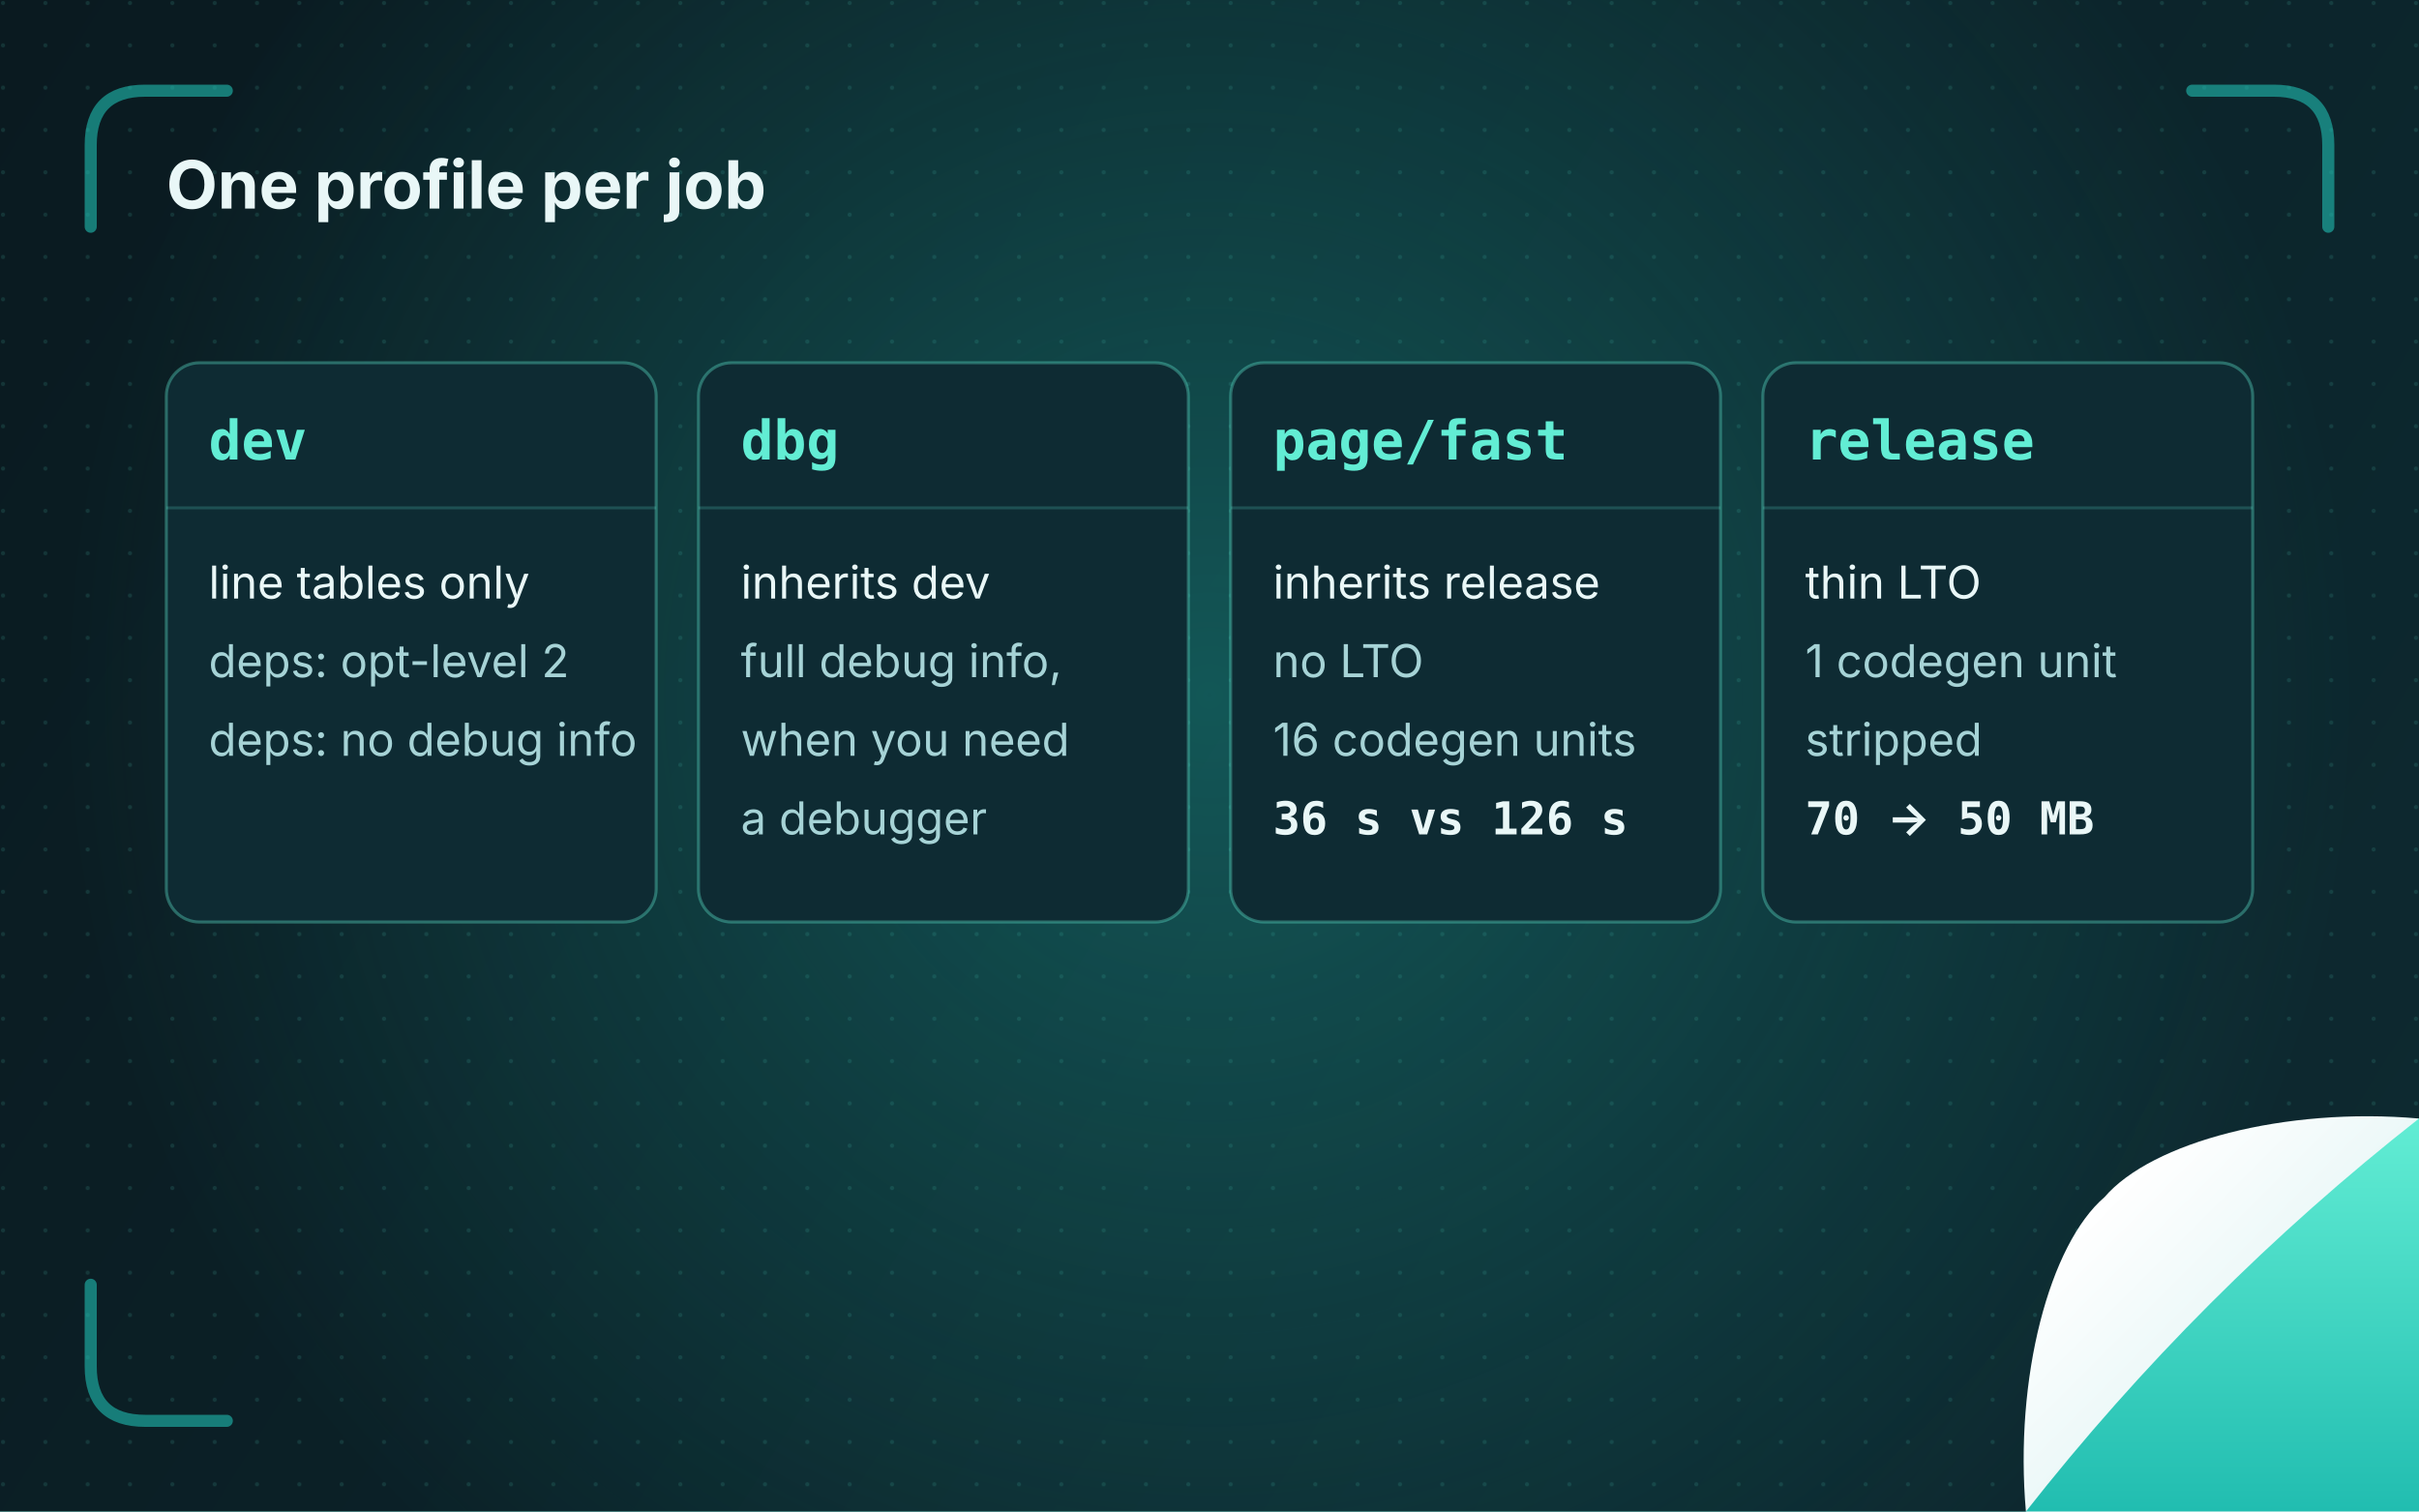
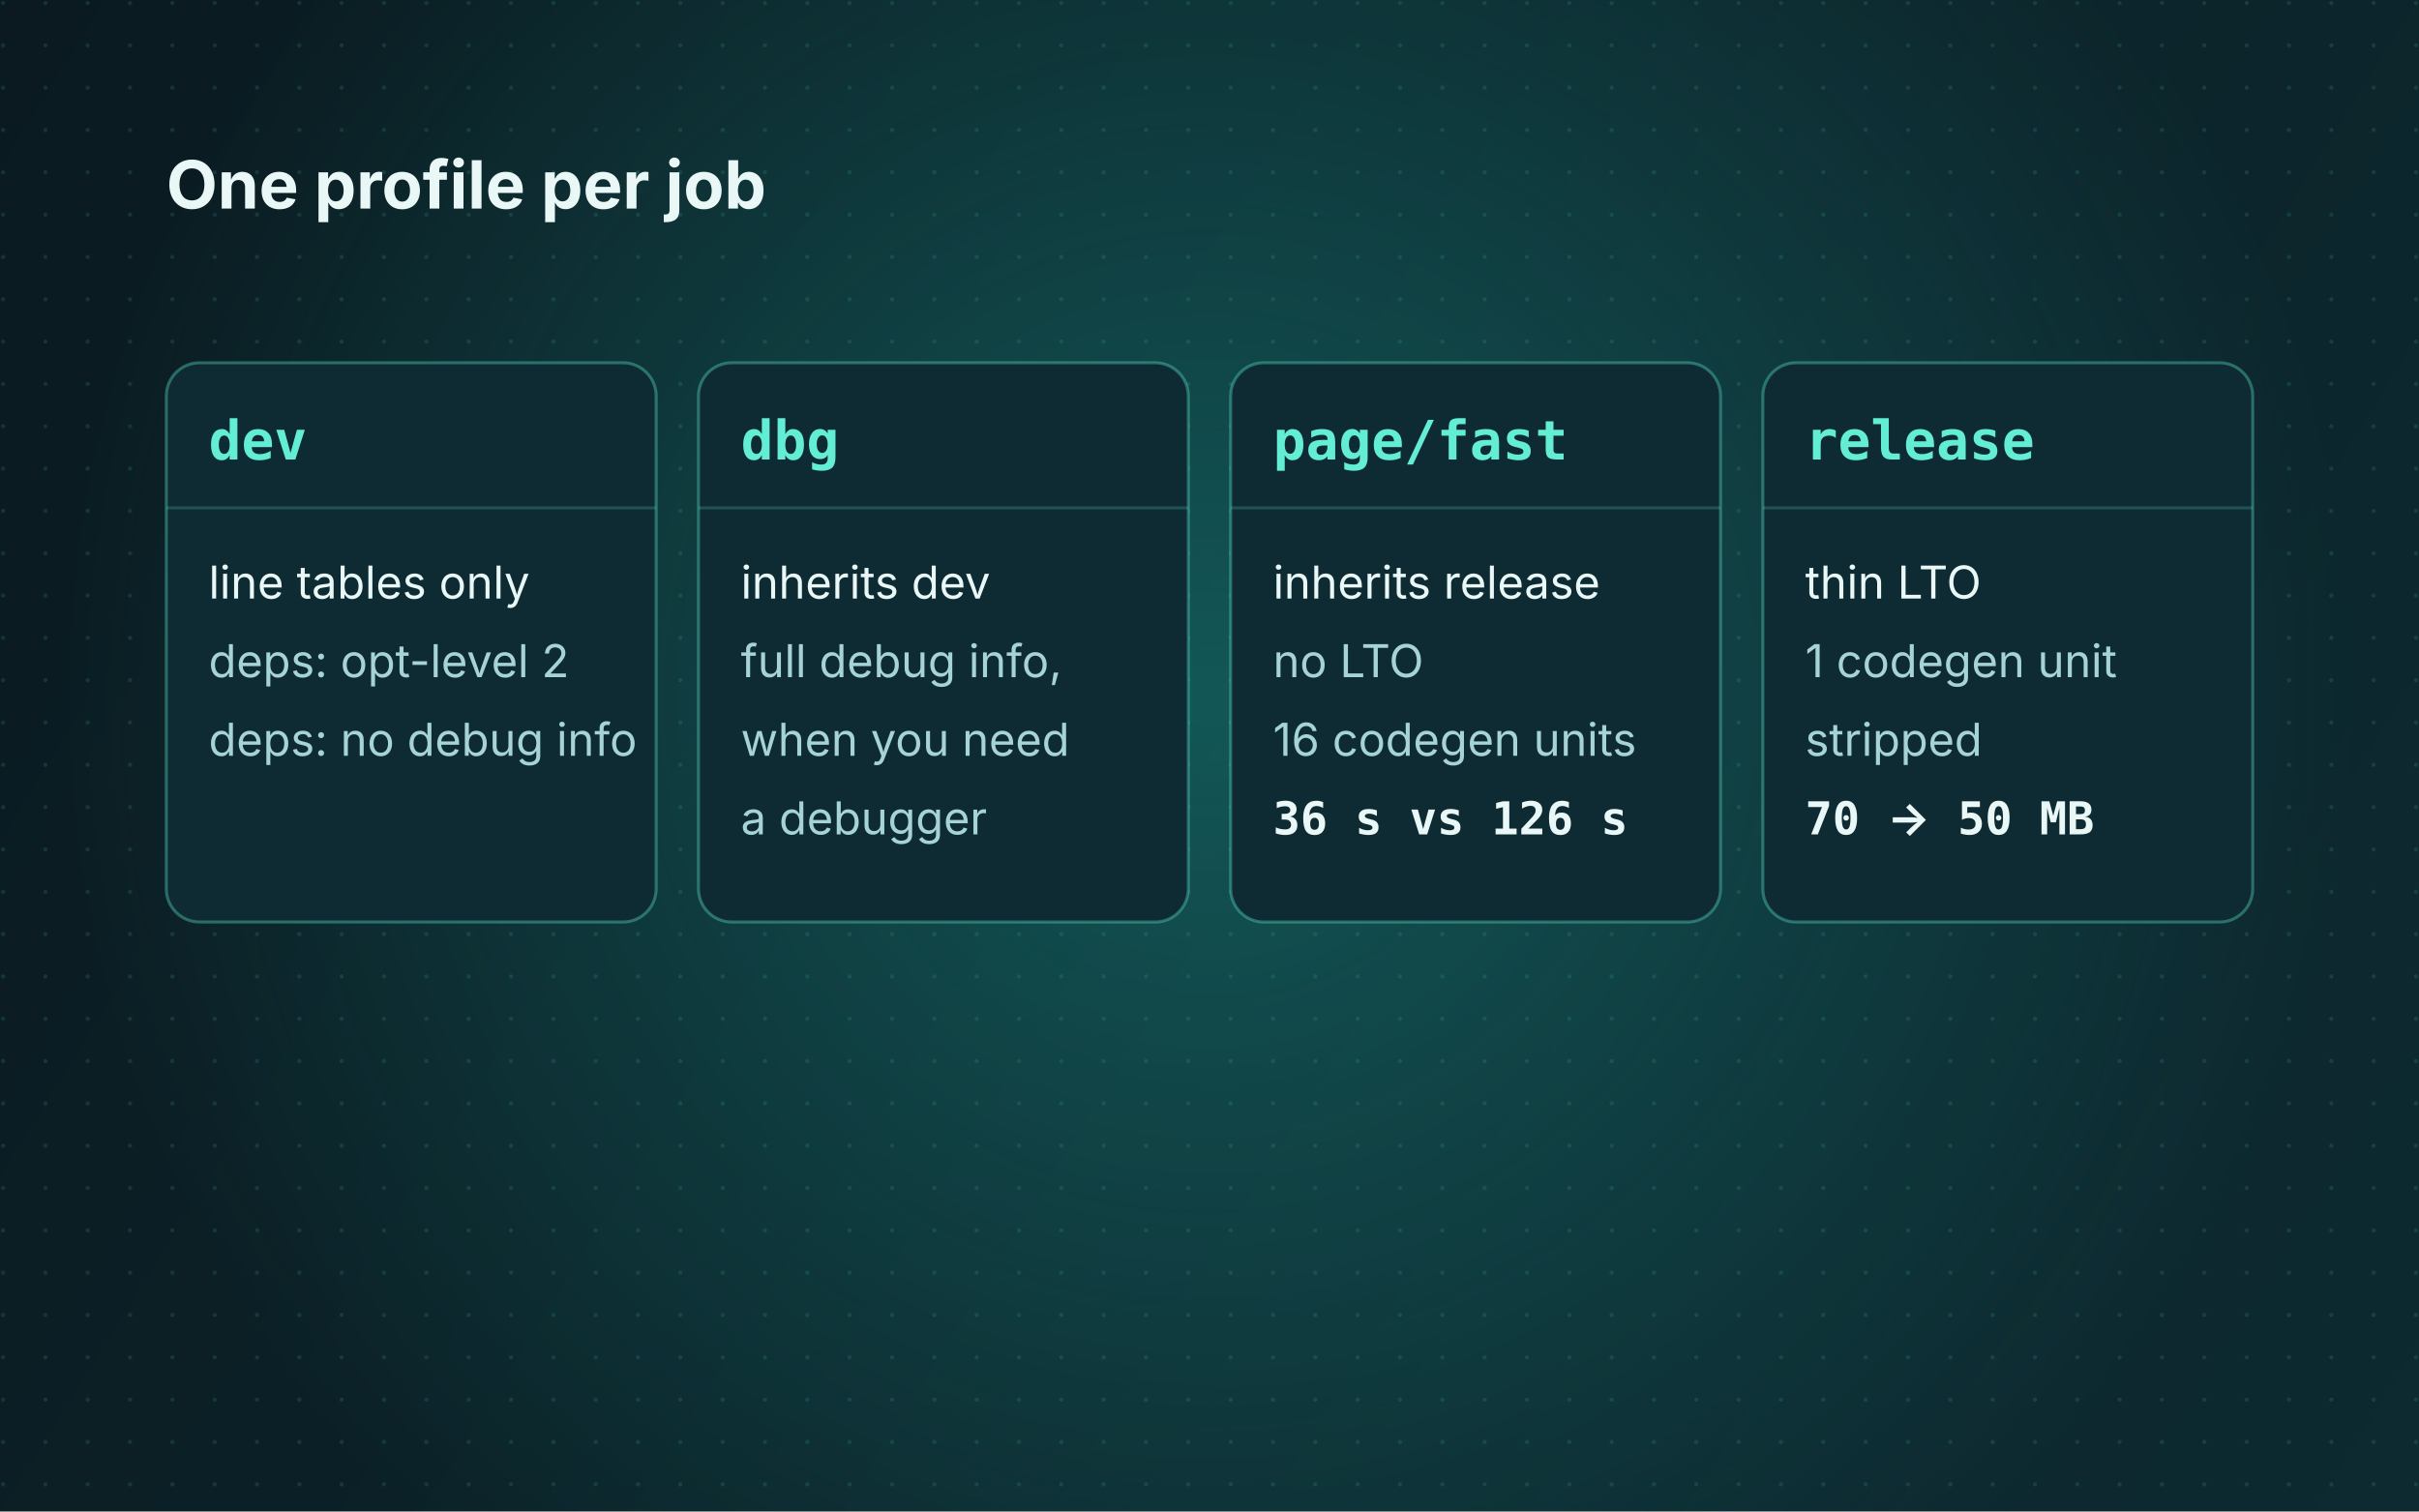
<svg xmlns="http://www.w3.org/2000/svg" width="1600" height="1000" viewBox="0 0 1600 1000" role="img">
  <defs>
    <linearGradient id="dg-pf-bg" x1="0" y1="0" x2="1600" y2="1000" gradientUnits="userSpaceOnUse">
      <stop offset="0" stop-color="#0A1A20" />
      <stop offset="1" stop-color="#0D2A31" />
    </linearGradient>
    <radialGradient id="dg-pf-glow" cx="800" cy="460" r="760" gradientUnits="userSpaceOnUse">
      <stop offset="0" stop-color="#21BDB0" stop-opacity="0.34" />
      <stop offset="1" stop-color="#21BDB0" stop-opacity="0" />
    </radialGradient>
    <linearGradient id="dg-pf-tile" x1="0" y1="0" x2="0" y2="1">
      <stop offset="0" stop-color="#62EDD4" />
      <stop offset="0.55" stop-color="#21BDB0" />
      <stop offset="1" stop-color="#1388A6" />
    </linearGradient>
-     <linearGradient id="dg-pf-back" x1="0" y1="740" x2="0" y2="1000" gradientUnits="userSpaceOnUse">
-       <stop offset="0" stop-color="#62EDD4" />
-       <stop offset="1" stop-color="#21BDB0" />
-     </linearGradient>
-     <linearGradient id="dg-pf-flap" x1="1574" y1="974" x2="1392" y2="792" gradientUnits="userSpaceOnUse">
-       <stop offset="0" stop-color="#A6D3D6" />
-       <stop offset="0.5" stop-color="#E9F7F7" />
-       <stop offset="1" stop-color="#FFFFFF" />
-     </linearGradient>
    <linearGradient id="dg-pf-line" x1="0" y1="0" x2="1" y2="0">
      <stop offset="0" stop-color="#62EDD4" stop-opacity="0" />
      <stop offset="0.5" stop-color="#62EDD4" />
      <stop offset="1" stop-color="#62EDD4" stop-opacity="0" />
    </linearGradient>
    <pattern id="dg-pf-dots" width="28" height="28" patternUnits="userSpaceOnUse">
      <circle cx="2" cy="2" r="1.4" fill="#62EDD4" fill-opacity="0.12" />
    </pattern>
    <filter id="dg-pf-soft" x="-30%" y="-30%" width="160%" height="160%">
      <feGaussianBlur stdDeviation="24" />
    </filter>
-     <clipPath id="dg-pf-cut">
-       <path d="M0 0H1600V740Q1390 790 1340 1000H0Z" />
-     </clipPath>
  </defs>
-   <rect width="1600" height="1000" fill="url(#dg-pf-back)" />
-   <g clip-path="url(#dg-pf-cut)">
-     <rect width="1600" height="1000" fill="url(#dg-pf-bg)" />
-     <rect width="1600" height="1000" fill="url(#dg-pf-dots)" />
-     <rect width="1600" height="1000" fill="url(#dg-pf-glow)" />
-     <text x="110" y="138" font-family="Inter, ui-sans-serif, system-ui, sans-serif" font-size="44" font-weight="700" fill="#E9F7F7">One profile per job</text>
-     <rect x="110" y="240" width="324" height="370" rx="22" fill="#0E2B33" stroke="#62EDD4" stroke-opacity="0.35" stroke-width="2" />
-     <text x="138" y="304" font-family="JetBrains Mono, ui-monospace, monospace" font-size="36" font-weight="700" fill="#62EDD4">dev</text>
-     <path d="M110 336H434" stroke="#62EDD4" stroke-opacity="0.2" stroke-width="2" />
-     <text x="138" y="396" font-family="Inter, ui-sans-serif, system-ui, sans-serif" font-size="30" fill="#E9F7F7">line tables only</text>
-     <text x="138" y="448" font-family="Inter, ui-sans-serif, system-ui, sans-serif" font-size="30" fill="#A6D3D6">deps: opt-level 2</text>
-     <text x="138" y="500" font-family="Inter, ui-sans-serif, system-ui, sans-serif" font-size="30" fill="#A6D3D6">deps: no debug info</text>
-     <rect x="462" y="240" width="324" height="370" rx="22" fill="#0E2B33" stroke="#62EDD4" stroke-opacity="0.35" stroke-width="2" />
-     <text x="490" y="304" font-family="JetBrains Mono, ui-monospace, monospace" font-size="36" font-weight="700" fill="#62EDD4">dbg</text>
-     <path d="M462 336H786" stroke="#62EDD4" stroke-opacity="0.2" stroke-width="2" />
-     <text x="490" y="396" font-family="Inter, ui-sans-serif, system-ui, sans-serif" font-size="30" fill="#E9F7F7">inherits dev</text>
-     <text x="490" y="448" font-family="Inter, ui-sans-serif, system-ui, sans-serif" font-size="30" fill="#A6D3D6">full debug info,</text>
-     <text x="490" y="500" font-family="Inter, ui-sans-serif, system-ui, sans-serif" font-size="30" fill="#A6D3D6">when you need</text>
-     <text x="490" y="552" font-family="Inter, ui-sans-serif, system-ui, sans-serif" font-size="30" fill="#A6D3D6">a debugger</text>
-     <rect x="814" y="240" width="324" height="370" rx="22" fill="#0E2B33" stroke="#62EDD4" stroke-opacity="0.35" stroke-width="2" />
-     <text x="842" y="304" font-family="JetBrains Mono, ui-monospace, monospace" font-size="36" font-weight="700" fill="#62EDD4">page/fast</text>
-     <path d="M814 336H1138" stroke="#62EDD4" stroke-opacity="0.2" stroke-width="2" />
-     <text x="842" y="396" font-family="Inter, ui-sans-serif, system-ui, sans-serif" font-size="30" fill="#E9F7F7">inherits release</text>
-     <text x="842" y="448" font-family="Inter, ui-sans-serif, system-ui, sans-serif" font-size="30" fill="#A6D3D6">no LTO</text>
-     <text x="842" y="500" font-family="Inter, ui-sans-serif, system-ui, sans-serif" font-size="30" fill="#A6D3D6">16 codegen units</text>
-     <text x="842" y="552" font-family="JetBrains Mono, ui-monospace, monospace" font-size="30" font-weight="700" fill="#E9F7F7">36 s vs 126 s</text>
-     <rect x="1166" y="240" width="324" height="370" rx="22" fill="#0E2B33" stroke="#62EDD4" stroke-opacity="0.35" stroke-width="2" />
-     <text x="1194" y="304" font-family="JetBrains Mono, ui-monospace, monospace" font-size="36" font-weight="700" fill="#62EDD4">release</text>
-     <path d="M1166 336H1490" stroke="#62EDD4" stroke-opacity="0.2" stroke-width="2" />
-     <text x="1194" y="396" font-family="Inter, ui-sans-serif, system-ui, sans-serif" font-size="30" fill="#E9F7F7">thin LTO</text>
-     <text x="1194" y="448" font-family="Inter, ui-sans-serif, system-ui, sans-serif" font-size="30" fill="#A6D3D6">1 codegen unit</text>
-     <text x="1194" y="500" font-family="Inter, ui-sans-serif, system-ui, sans-serif" font-size="30" fill="#A6D3D6">stripped</text>
-     <text x="1194" y="552" font-family="JetBrains Mono, ui-monospace, monospace" font-size="30" font-weight="700" fill="#E9F7F7">70 <tspan font-family="Inter, ui-sans-serif, system-ui, sans-serif">→</tspan> 50 MB</text>
-   </g>
-   <path d="M1600 740C1511.6 732.2 1423.2 755.6 1392 792C1355.6 823.2 1332.2 911.6 1340 1000Q1454.4 854.4 1600 740Z" fill="url(#dg-pf-flap)" />
-   <path d="M60 150V96Q60 60 96 60H150M1540 150V96Q1540 60 1504 60H1450M60 850V904Q60 940 96 940H150" fill="none" stroke="#21BDB0" stroke-opacity="0.6" stroke-width="8" stroke-linecap="round" />
+   <rect width="1600" height="1000" fill="url(#dg-pf-bg)" />
+   <rect width="1600" height="1000" fill="url(#dg-pf-dots)" />
+   <rect width="1600" height="1000" fill="url(#dg-pf-glow)" />
+   <text x="110" y="138" font-family="Inter, ui-sans-serif, system-ui, sans-serif" font-size="44" font-weight="700" fill="#E9F7F7">One profile per job</text>
+   <rect x="110" y="240" width="324" height="370" rx="22" fill="#0E2B33" stroke="#62EDD4" stroke-opacity="0.35" stroke-width="2" />
+   <text x="138" y="304" font-family="JetBrains Mono, ui-monospace, monospace" font-size="36" font-weight="700" fill="#62EDD4">dev</text>
+   <path d="M110 336H434" stroke="#62EDD4" stroke-opacity="0.2" stroke-width="2" />
+   <text x="138" y="396" font-family="Inter, ui-sans-serif, system-ui, sans-serif" font-size="30" fill="#E9F7F7">line tables only</text>
+   <text x="138" y="448" font-family="Inter, ui-sans-serif, system-ui, sans-serif" font-size="30" fill="#A6D3D6">deps: opt-level 2</text>
+   <text x="138" y="500" font-family="Inter, ui-sans-serif, system-ui, sans-serif" font-size="30" fill="#A6D3D6">deps: no debug info</text>
+   <rect x="462" y="240" width="324" height="370" rx="22" fill="#0E2B33" stroke="#62EDD4" stroke-opacity="0.35" stroke-width="2" />
+   <text x="490" y="304" font-family="JetBrains Mono, ui-monospace, monospace" font-size="36" font-weight="700" fill="#62EDD4">dbg</text>
+   <path d="M462 336H786" stroke="#62EDD4" stroke-opacity="0.2" stroke-width="2" />
+   <text x="490" y="396" font-family="Inter, ui-sans-serif, system-ui, sans-serif" font-size="30" fill="#E9F7F7">inherits dev</text>
+   <text x="490" y="448" font-family="Inter, ui-sans-serif, system-ui, sans-serif" font-size="30" fill="#A6D3D6">full debug info,</text>
+   <text x="490" y="500" font-family="Inter, ui-sans-serif, system-ui, sans-serif" font-size="30" fill="#A6D3D6">when you need</text>
+   <text x="490" y="552" font-family="Inter, ui-sans-serif, system-ui, sans-serif" font-size="30" fill="#A6D3D6">a debugger</text>
+   <rect x="814" y="240" width="324" height="370" rx="22" fill="#0E2B33" stroke="#62EDD4" stroke-opacity="0.35" stroke-width="2" />
+   <text x="842" y="304" font-family="JetBrains Mono, ui-monospace, monospace" font-size="36" font-weight="700" fill="#62EDD4">page/fast</text>
+   <path d="M814 336H1138" stroke="#62EDD4" stroke-opacity="0.2" stroke-width="2" />
+   <text x="842" y="396" font-family="Inter, ui-sans-serif, system-ui, sans-serif" font-size="30" fill="#E9F7F7">inherits release</text>
+   <text x="842" y="448" font-family="Inter, ui-sans-serif, system-ui, sans-serif" font-size="30" fill="#A6D3D6">no LTO</text>
+   <text x="842" y="500" font-family="Inter, ui-sans-serif, system-ui, sans-serif" font-size="30" fill="#A6D3D6">16 codegen units</text>
+   <text x="842" y="552" font-family="JetBrains Mono, ui-monospace, monospace" font-size="30" font-weight="700" fill="#E9F7F7">36 s vs 126 s</text>
+   <rect x="1166" y="240" width="324" height="370" rx="22" fill="#0E2B33" stroke="#62EDD4" stroke-opacity="0.35" stroke-width="2" />
+   <text x="1194" y="304" font-family="JetBrains Mono, ui-monospace, monospace" font-size="36" font-weight="700" fill="#62EDD4">release</text>
+   <path d="M1166 336H1490" stroke="#62EDD4" stroke-opacity="0.2" stroke-width="2" />
+   <text x="1194" y="396" font-family="Inter, ui-sans-serif, system-ui, sans-serif" font-size="30" fill="#E9F7F7">thin LTO</text>
+   <text x="1194" y="448" font-family="Inter, ui-sans-serif, system-ui, sans-serif" font-size="30" fill="#A6D3D6">1 codegen unit</text>
+   <text x="1194" y="500" font-family="Inter, ui-sans-serif, system-ui, sans-serif" font-size="30" fill="#A6D3D6">stripped</text>
+   <text x="1194" y="552" font-family="JetBrains Mono, ui-monospace, monospace" font-size="30" font-weight="700" fill="#E9F7F7">70 <tspan font-family="Inter, ui-sans-serif, system-ui, sans-serif">→</tspan> 50 MB</text>
</svg>
